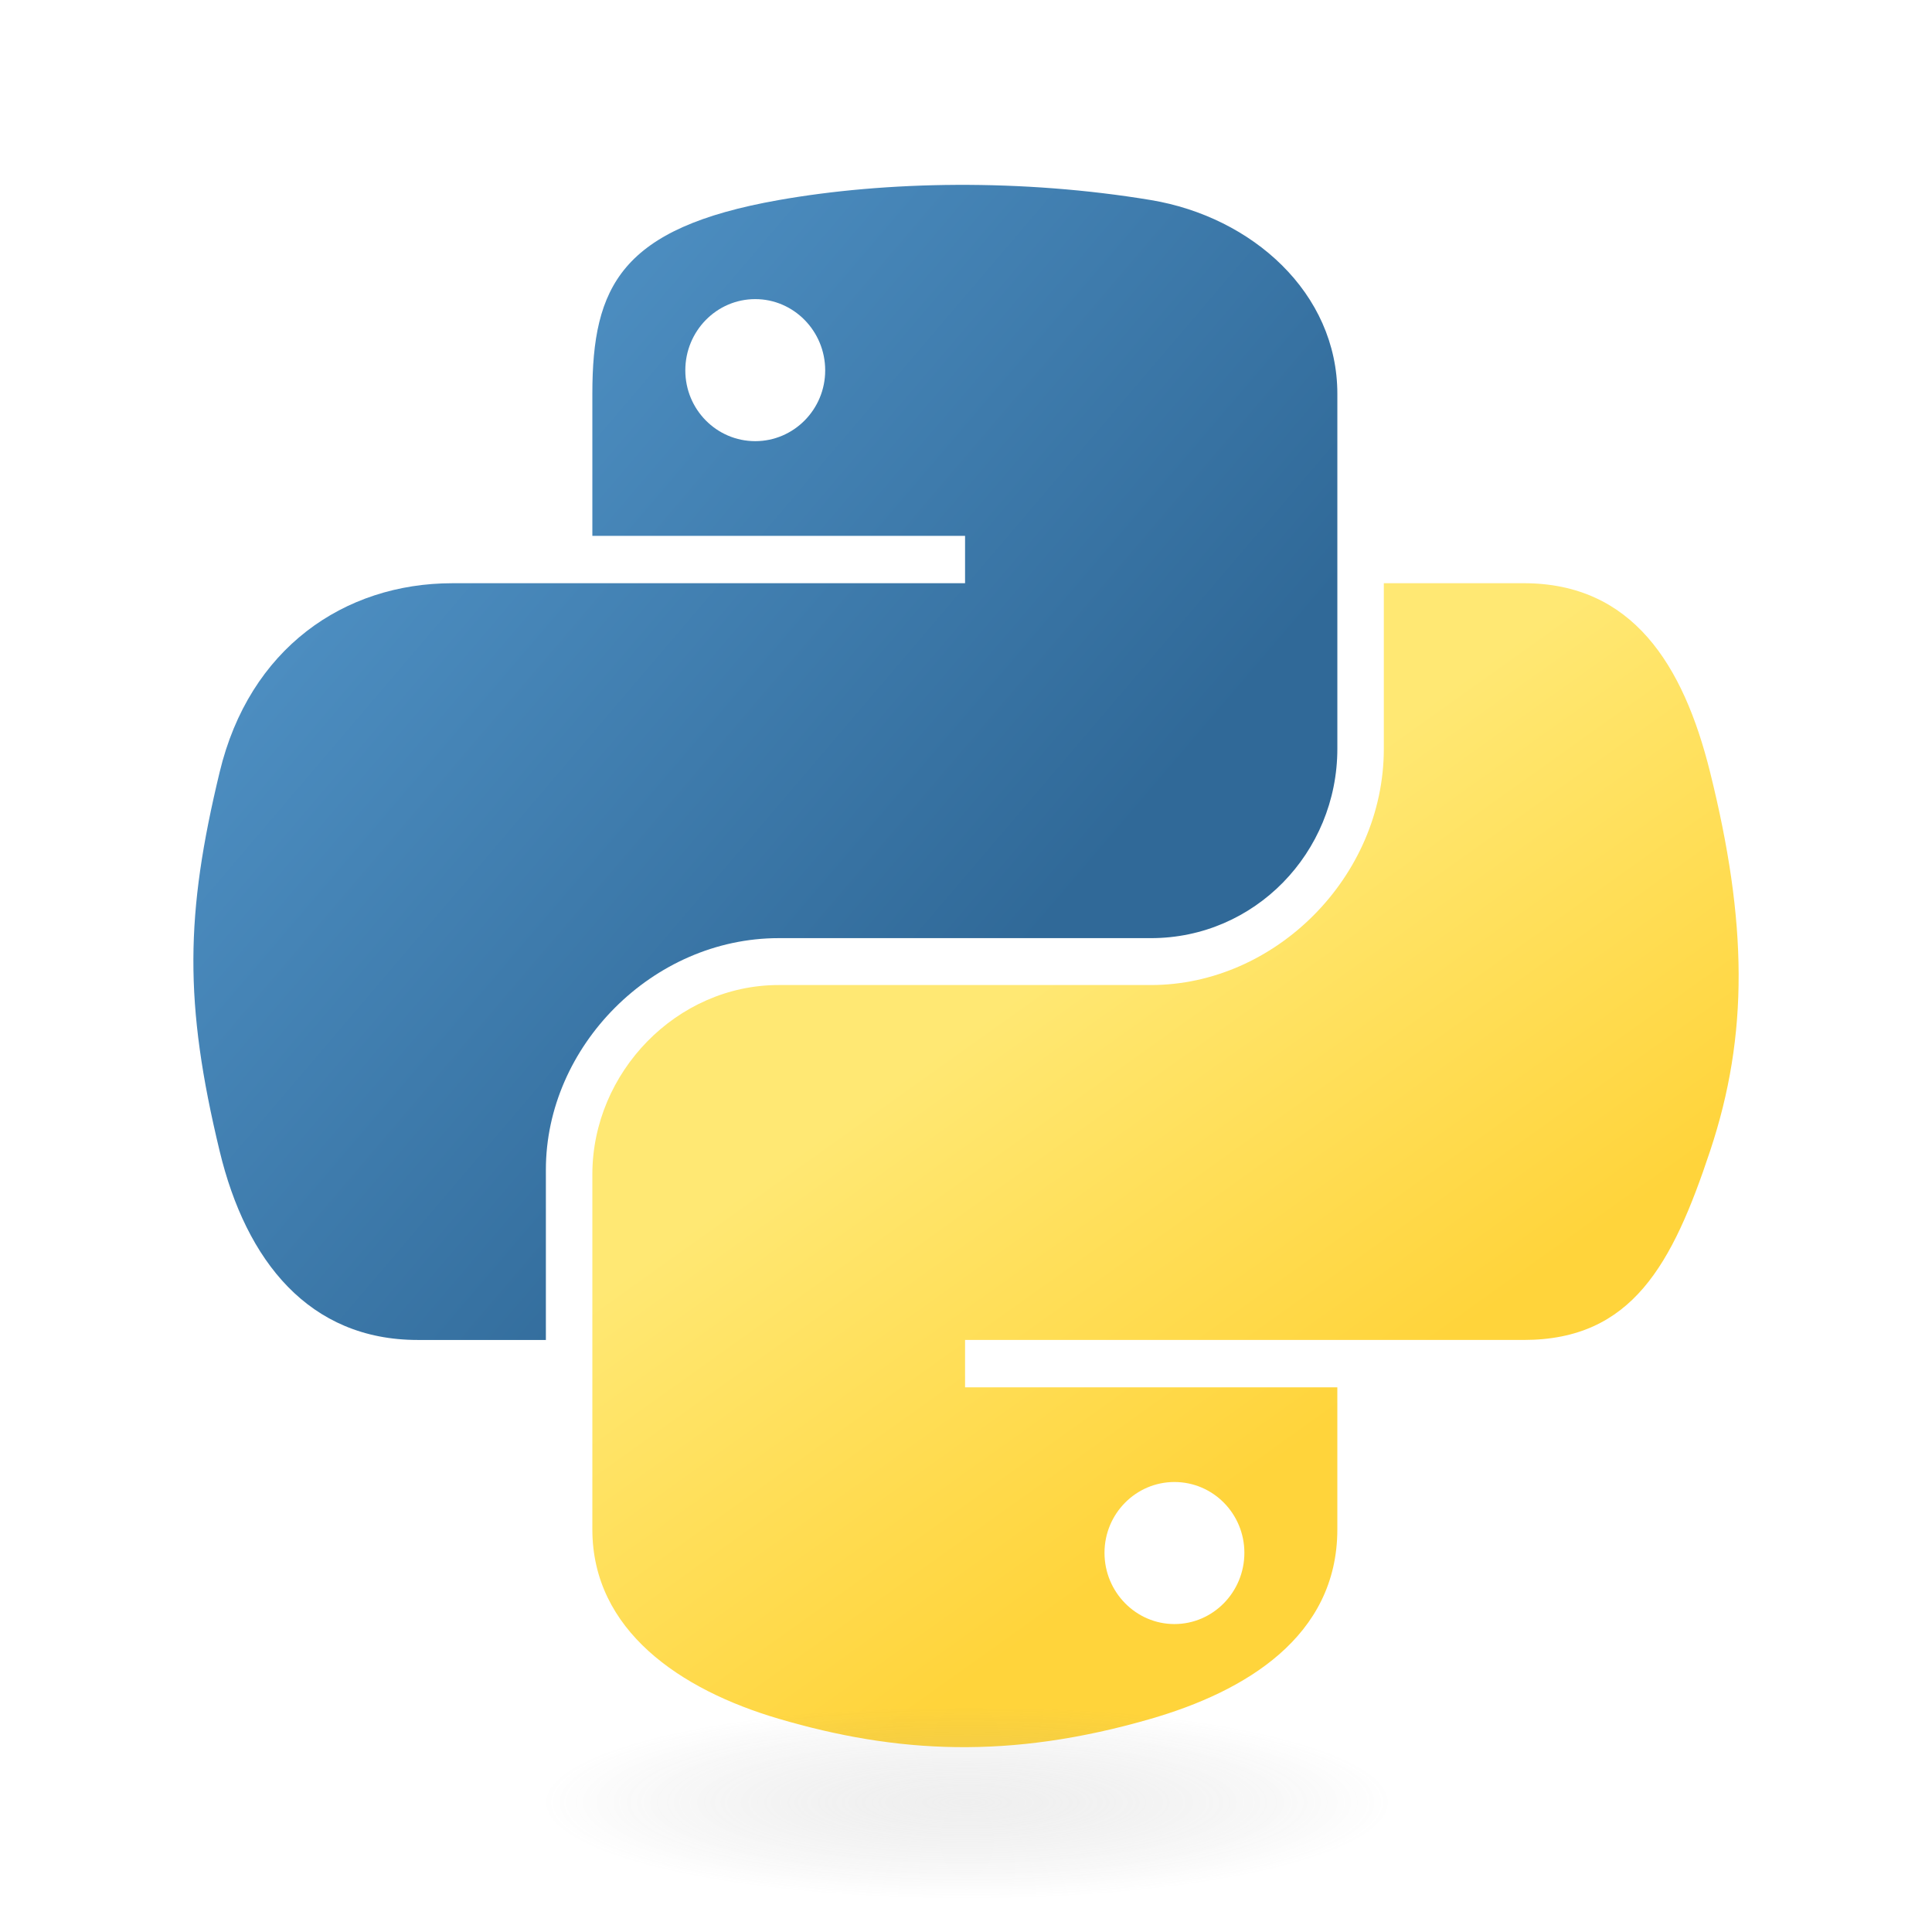
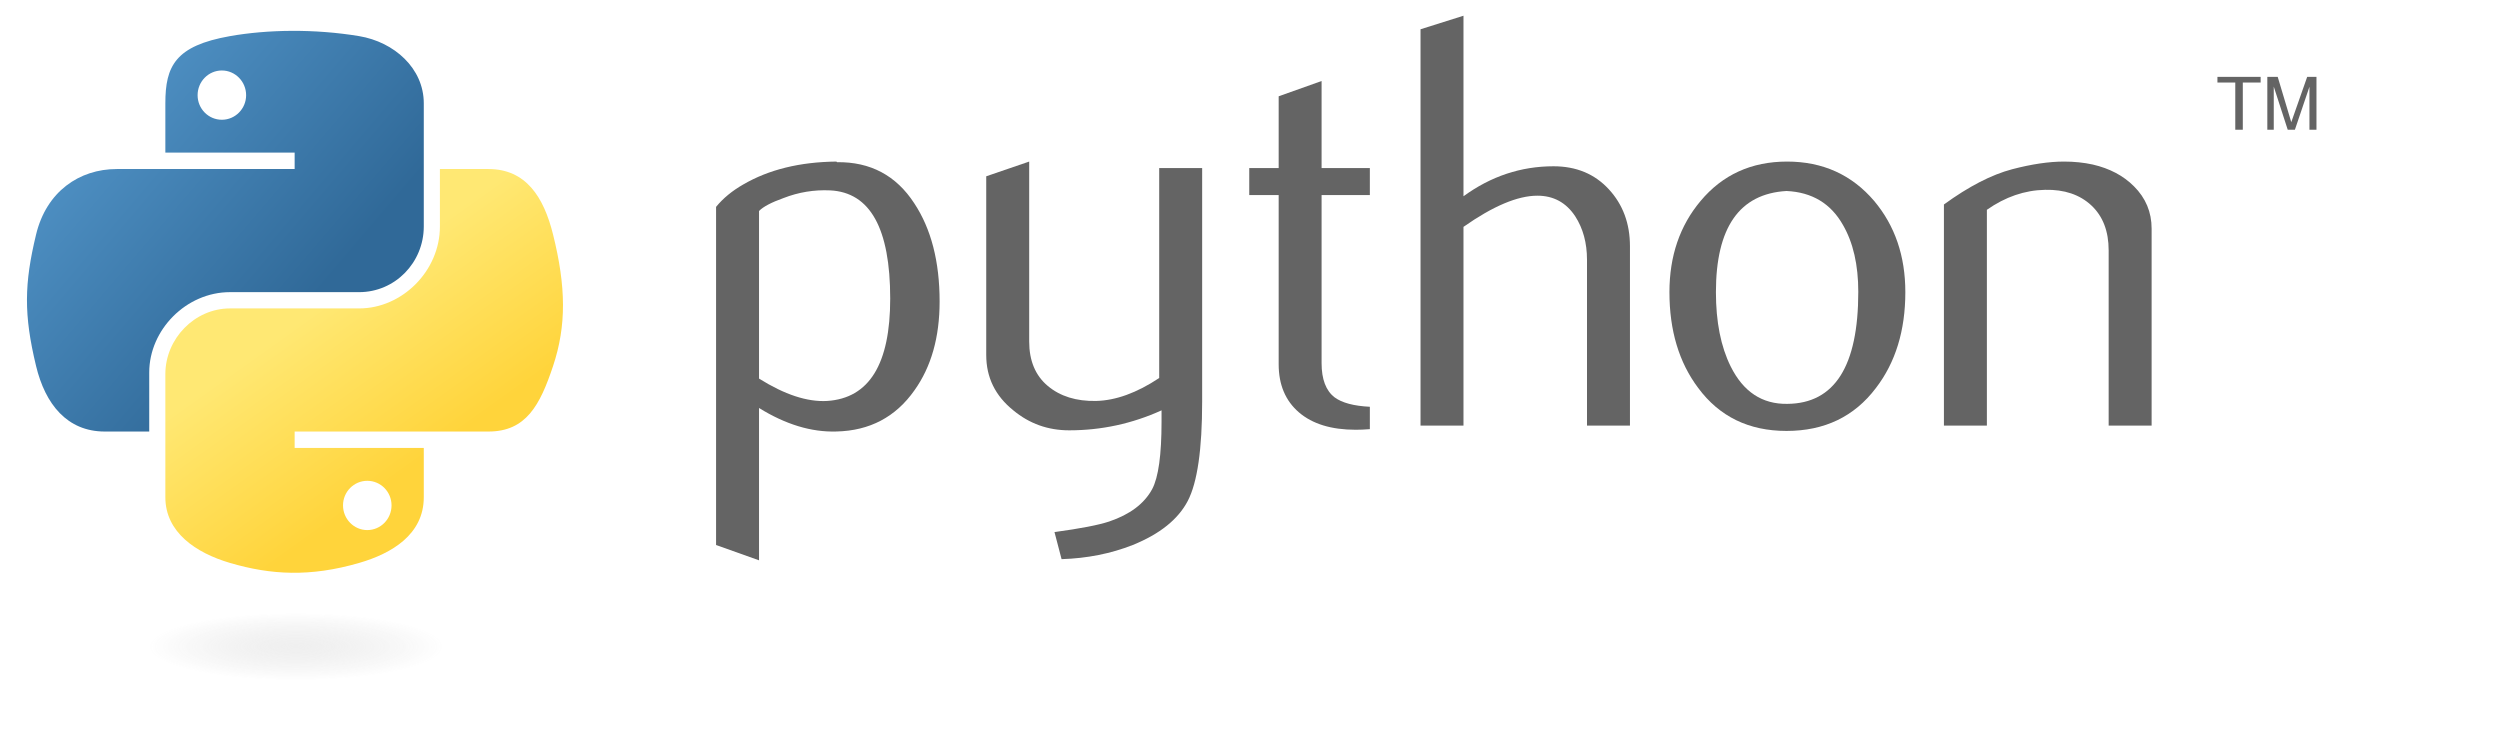
- <svg xmlns="http://www.w3.org/2000/svg" viewBox="0 0 128 128">
-   <linearGradient id="python-original-a" gradientUnits="userSpaceOnUse" x1="70.252" y1="1237.476" x2="170.659" y2="1151.089" gradientTransform="matrix(.563 0 0 -.568 -29.215 707.817)">
-     <stop offset="0" stop-color="#5A9FD4" />
-     <stop offset="1" stop-color="#306998" />
-   </linearGradient>
-   <linearGradient id="python-original-b" gradientUnits="userSpaceOnUse" x1="209.474" y1="1098.811" x2="173.62" y2="1149.537" gradientTransform="matrix(.563 0 0 -.568 -29.215 707.817)">
-     <stop offset="0" stop-color="#FFD43B" />
-     <stop offset="1" stop-color="#FFE873" />
-   </linearGradient>
-   <path fill="url(#python-original-a)" d="M63.391 1.988c-4.222.02-8.252.379-11.8 1.007-10.45 1.846-12.346 5.71-12.346 12.837v9.411h24.693v3.137H29.977c-7.176 0-13.46 4.313-15.426 12.521-2.268 9.405-2.368 15.275 0 25.096 1.755 7.311 5.947 12.519 13.124 12.519h8.491V67.234c0-8.151 7.051-15.34 15.426-15.34h24.665c6.866 0 12.346-5.654 12.346-12.548V15.833c0-6.693-5.646-11.72-12.346-12.837-4.244-.706-8.645-1.027-12.866-1.008zM50.037 9.557c2.55 0 4.634 2.117 4.634 4.721 0 2.593-2.083 4.69-4.634 4.69-2.56 0-4.633-2.097-4.633-4.69-.001-2.604 2.073-4.721 4.633-4.721z" transform="translate(0 10.26)" />
-   <path fill="url(#python-original-b)" d="M91.682 28.38v10.966c0 8.5-7.208 15.655-15.426 15.655H51.591c-6.756 0-12.346 5.783-12.346 12.549v23.515c0 6.691 5.818 10.628 12.346 12.547 7.816 2.297 15.312 2.713 24.665 0 6.216-1.801 12.346-5.423 12.346-12.547v-9.412H63.938v-3.138h37.012c7.176 0 9.852-5.005 12.348-12.519 2.578-7.735 2.467-15.174 0-25.096-1.774-7.145-5.161-12.521-12.348-12.521h-9.268zM77.809 87.927c2.561 0 4.634 2.097 4.634 4.692 0 2.602-2.074 4.719-4.634 4.719-2.55 0-4.633-2.117-4.633-4.719 0-2.595 2.083-4.692 4.633-4.692z" transform="translate(0 10.26)" />
-   <radialGradient id="python-original-c" cx="1825.678" cy="444.45" r="26.743" gradientTransform="matrix(0 -.24 -1.055 0 532.979 557.576)" gradientUnits="userSpaceOnUse">
-     <stop offset="0" stop-color="#B8B8B8" stop-opacity=".498" />
-     <stop offset="1" stop-color="#7F7F7F" stop-opacity="0" />
-   </radialGradient>
-   <path opacity=".444" fill="url(#python-original-c)" d="M97.309 119.597c0 3.543-14.816 6.416-33.091 6.416-18.276 0-33.092-2.873-33.092-6.416 0-3.544 14.815-6.417 33.092-6.417 18.275 0 33.091 2.872 33.091 6.417z" />
+ <svg xmlns="http://www.w3.org/2000/svg" xmlns:xlink="http://www.w3.org/1999/xlink" version="1.0" width="388.84pt" height="115.02pt" id="svg2">
+   <defs id="defs4">
+     <linearGradient id="linearGradient2795">
+       <stop style="stop-color:#b8b8b8;stop-opacity:0.498" offset="0" id="stop2797" />
+       <stop style="stop-color:#7f7f7f;stop-opacity:0" offset="1" id="stop2799" />
+     </linearGradient>
+     <linearGradient id="linearGradient2787">
+       <stop style="stop-color:#7f7f7f;stop-opacity:0.5" offset="0" id="stop2789" />
+       <stop style="stop-color:#7f7f7f;stop-opacity:0" offset="1" id="stop2791" />
+     </linearGradient>
+     <linearGradient id="linearGradient3676">
+       <stop style="stop-color:#b2b2b2;stop-opacity:0.5" offset="0" id="stop3678" />
+       <stop style="stop-color:#b3b3b3;stop-opacity:0" offset="1" id="stop3680" />
+     </linearGradient>
+     <linearGradient id="linearGradient3236">
+       <stop style="stop-color:#f4f4f4;stop-opacity:1" offset="0" id="stop3244" />
+       <stop style="stop-color:#ffffff;stop-opacity:1" offset="1" id="stop3240" />
+     </linearGradient>
+     <linearGradient id="linearGradient4671">
+       <stop style="stop-color:#ffd43b;stop-opacity:1" offset="0" id="stop4673" />
+       <stop style="stop-color:#ffe873;stop-opacity:1" offset="1" id="stop4675" />
+     </linearGradient>
+     <linearGradient id="linearGradient4689">
+       <stop style="stop-color:#5a9fd4;stop-opacity:1" offset="0" id="stop4691" />
+       <stop style="stop-color:#306998;stop-opacity:1" offset="1" id="stop4693" />
+     </linearGradient>
+     <linearGradient x1="224.24" y1="144.757" x2="-65.309" y2="144.757" id="linearGradient2987" xlink:href="#linearGradient4671" gradientUnits="userSpaceOnUse" gradientTransform="translate(100.2702,99.61116)" />
+     <linearGradient x1="172.942" y1="77.476" x2="26.67" y2="76.313" id="linearGradient2990" xlink:href="#linearGradient4689" gradientUnits="userSpaceOnUse" gradientTransform="translate(100.2702,99.61116)" />
+     <linearGradient x1="172.942" y1="77.476" x2="26.67" y2="76.313" id="linearGradient2587" xlink:href="#linearGradient4689" gradientUnits="userSpaceOnUse" gradientTransform="translate(100.2702,99.61116)" />
+     <linearGradient x1="224.24" y1="144.757" x2="-65.309" y2="144.757" id="linearGradient2589" xlink:href="#linearGradient4671" gradientUnits="userSpaceOnUse" gradientTransform="translate(100.2702,99.61116)" />
+     <linearGradient x1="172.942" y1="77.476" x2="26.67" y2="76.313" id="linearGradient2248" xlink:href="#linearGradient4689" gradientUnits="userSpaceOnUse" gradientTransform="translate(100.2702,99.61116)" />
+     <linearGradient x1="224.24" y1="144.757" x2="-65.309" y2="144.757" id="linearGradient2250" xlink:href="#linearGradient4671" gradientUnits="userSpaceOnUse" gradientTransform="translate(100.2702,99.61116)" />
+     <linearGradient x1="224.24" y1="144.757" x2="-65.309" y2="144.757" id="linearGradient2255" xlink:href="#linearGradient4671" gradientUnits="userSpaceOnUse" gradientTransform="matrix(0.562541,0,0,0.567972,-11.5974,-7.60954)" />
+     <linearGradient x1="172.942" y1="76.176" x2="26.67" y2="76.313" id="linearGradient2258" xlink:href="#linearGradient4689" gradientUnits="userSpaceOnUse" gradientTransform="matrix(0.562541,0,0,0.567972,-11.5974,-7.60954)" />
+     <radialGradient cx="61.519" cy="132.286" r="29.037" fx="61.519" fy="132.286" id="radialGradient2801" xlink:href="#linearGradient2795" gradientUnits="userSpaceOnUse" gradientTransform="matrix(1,0,0,0.177966,0,108.7434)" />
+     <linearGradient x1="150.961" y1="192.352" x2="112.031" y2="137.273" id="linearGradient1475" xlink:href="#linearGradient4671" gradientUnits="userSpaceOnUse" gradientTransform="matrix(0.562541,0,0,0.567972,-9.399749,-5.305317)" />
+     <linearGradient x1="26.649" y1="20.604" x2="135.665" y2="114.398" id="linearGradient1478" xlink:href="#linearGradient4689" gradientUnits="userSpaceOnUse" gradientTransform="matrix(0.562541,0,0,0.567972,-9.399749,-5.305317)" />
+     <radialGradient cx="61.519" cy="132.286" r="29.037" fx="61.519" fy="132.286" id="radialGradient1480" xlink:href="#linearGradient2795" gradientUnits="userSpaceOnUse" gradientTransform="matrix(2.382716e-8,-0.296405,1.43676,4.683673e-7,-128.544,150.5202)" />
+   </defs>
+   <g id="g2303">
+     <path id="path46" style="fill:#646464;fill-opacity:1" d="M 184.613,61.929 C 184.613,47.367 180.461,39.891 172.157,39.482 C 168.852,39.326 165.626,39.852 162.488,41.071 C 159.983,41.967 158.296,42.854 157.409,43.751 L 157.409,78.509 C 162.721,81.843 167.439,83.392 171.552,83.149 C 180.256,82.574 184.613,75.507 184.613,61.929 z M 194.858,62.534 C 194.858,69.932 193.123,76.072 189.633,80.956 C 185.744,86.482 180.354,89.328 173.463,89.484 C 168.268,89.65 162.916,88.022 157.409,84.611 L 157.409,116.201 L 148.5,113.024 L 148.5,42.903 C 149.963,41.11 151.844,39.57 154.125,38.263 C 159.427,35.174 165.87,33.585 173.453,33.507 L 173.58,33.634 C 180.51,33.546 185.851,36.392 189.604,42.162 C 193.103,47.455 194.858,54.239 194.858,62.534 z " />
+     <path id="path48" style="fill:#646464;fill-opacity:1" d="M 249.305,83.266 C 249.305,93.188 248.311,100.06 246.322,103.881 C 244.324,107.702 240.523,110.753 234.908,113.024 C 230.357,114.817 225.434,115.792 220.151,115.957 L 218.68,110.343 C 224.05,109.612 227.832,108.881 230.025,108.15 C 234.343,106.688 237.306,104.446 238.934,101.444 C 240.24,98.998 240.883,94.329 240.883,87.418 L 240.883,85.098 C 234.791,87.866 228.407,89.241 221.73,89.241 C 217.344,89.241 213.475,87.866 210.141,85.098 C 206.398,82.086 204.527,78.265 204.527,73.636 L 204.527,36.558 L 213.436,33.507 L 213.436,70.828 C 213.436,74.815 214.722,77.885 217.295,80.039 C 219.869,82.194 223.202,83.227 227.286,83.149 C 231.37,83.061 235.747,81.482 240.396,78.392 L 240.396,34.852 L 249.305,34.852 L 249.305,83.266 z " />
+     <path id="path50" style="fill:#646464;fill-opacity:1" d="M 284.082,88.997 C 283.02,89.085 282.045,89.124 281.149,89.124 C 276.109,89.124 272.181,87.925 269.374,85.517 C 266.577,83.11 265.173,79.786 265.173,75.546 L 265.173,40.457 L 259.071,40.457 L 259.071,34.852 L 265.173,34.852 L 265.173,19.968 L 274.072,16.8 L 274.072,34.852 L 284.082,34.852 L 284.082,40.457 L 274.072,40.457 L 274.072,75.302 C 274.072,78.646 274.969,81.014 276.762,82.398 C 278.302,83.539 280.749,84.192 284.082,84.357 L 284.082,88.997 z " />
+     <path id="path52" style="fill:#646464;fill-opacity:1" d="M 338.023,88.266 L 329.114,88.266 L 329.114,53.878 C 329.114,50.379 328.295,47.367 326.668,44.852 C 324.786,42.006 322.174,40.583 318.821,40.583 C 314.737,40.583 309.63,42.737 303.499,47.046 L 303.499,88.266 L 294.59,88.266 L 294.59,6.069 L 303.499,3.262 L 303.499,40.7 C 309.191,36.558 315.41,34.482 322.164,34.482 C 326.882,34.482 330.703,36.07 333.627,39.238 C 336.561,42.406 338.023,46.354 338.023,51.071 L 338.023,88.266 L 338.023,88.266 z " />
+     <path id="path54" style="fill:#646464;fill-opacity:1" d="M 385.374,60.526 C 385.374,54.931 384.312,50.311 382.197,46.656 C 379.682,42.201 375.773,39.852 370.49,39.609 C 360.724,40.174 355.85,47.172 355.85,60.584 C 355.85,66.735 356.864,71.871 358.911,75.994 C 361.523,81.248 365.441,83.841 370.666,83.753 C 380.471,83.675 385.374,75.936 385.374,60.526 z M 395.131,60.584 C 395.131,68.548 393.094,75.176 389.029,80.468 C 384.555,86.395 378.376,89.367 370.49,89.367 C 362.673,89.367 356.581,86.395 352.185,80.468 C 348.199,75.176 346.21,68.548 346.21,60.584 C 346.21,53.099 348.365,46.802 352.673,41.675 C 357.225,36.236 363.209,33.507 370.607,33.507 C 378.005,33.507 384.029,36.236 388.669,41.675 C 392.977,46.802 395.131,53.099 395.131,60.584 z " />
+     <path id="path56" style="fill:#646464;fill-opacity:1" d="M 446.206,88.266 L 437.297,88.266 L 437.297,51.929 C 437.297,47.942 436.098,44.833 433.7,42.591 C 431.303,40.359 428.105,39.277 424.119,39.365 C 419.889,39.443 415.863,40.827 412.042,43.507 L 412.042,88.266 L 403.133,88.266 L 403.133,42.406 C 408.26,38.673 412.978,36.236 417.286,35.096 C 421.351,34.033 424.938,33.507 428.028,33.507 C 430.143,33.507 432.131,33.712 434.002,34.121 C 437.502,34.93 440.348,36.431 442.541,38.634 C 444.987,41.071 446.206,43.995 446.206,47.416 L 446.206,88.266 z " />
+     <path id="path1948" style="fill:url(#linearGradient1478);fill-opacity:1" d="M 60.51,6.398 C 55.927,6.419 51.549,6.81 47.698,7.492 C 36.351,9.496 34.291,13.692 34.291,21.429 L 34.291,31.648 L 61.104,31.648 L 61.104,35.054 L 34.291,35.054 L 24.229,35.054 C 16.436,35.054 9.613,39.738 7.479,48.648 C 5.017,58.861 4.908,65.234 7.479,75.898 C 9.385,83.836 13.936,89.492 21.729,89.492 L 30.948,89.492 L 30.948,77.242 C 30.948,68.392 38.605,60.585 47.698,60.585 L 74.479,60.585 C 81.934,60.585 87.885,54.447 87.885,46.96 L 87.885,21.429 C 87.885,14.163 81.755,8.704 74.479,7.492 C 69.873,6.725 65.094,6.377 60.51,6.398 z M 46.01,14.617 C 48.78,14.617 51.041,16.915 51.041,19.742 C 51.041,22.558 48.78,24.835 46.01,24.835 C 43.231,24.835 40.979,22.558 40.979,19.742 C 40.979,16.915 43.231,14.617 46.01,14.617 z " />
+     <path id="path1950" style="fill:url(#linearGradient1475);fill-opacity:1" d="M 91.229,35.054 L 91.229,46.96 C 91.229,56.191 83.403,63.96 74.479,63.96 L 47.698,63.96 C 40.362,63.96 34.291,70.239 34.291,77.585 L 34.291,103.117 C 34.291,110.383 40.61,114.657 47.698,116.742 C 56.185,119.237 64.324,119.688 74.479,116.742 C 81.229,114.787 87.885,110.854 87.885,103.117 L 87.885,92.898 L 61.104,92.898 L 61.104,89.492 L 87.885,89.492 L 101.291,89.492 C 109.084,89.492 111.988,84.056 114.698,75.898 C 117.497,67.499 117.378,59.422 114.698,48.648 C 112.772,40.891 109.094,35.054 101.291,35.054 L 91.229,35.054 z M 76.166,99.71 C 78.946,99.71 81.198,101.988 81.198,104.804 C 81.198,107.631 78.946,109.929 76.166,109.929 C 73.397,109.929 71.135,107.631 71.135,104.804 C 71.135,101.988 73.397,99.71 76.166,99.71 z " />
+     <path id="text3004" style="font-size:15.164px;font-style:normal;font-weight:normal;line-height:125%;fill:#646464;fill-opacity:1;stroke:none;stroke-width:1px;stroke-linecap:butt;stroke-linejoin:miter;stroke-opacity:1;font-family:Bitstream Vera Sans" d="M 463.554,26.909 L 465.116,26.909 L 465.116,17.113 L 468.816,17.113 L 468.816,15.945 L 459.854,15.945 L 459.854,17.113 L 463.554,17.113 L 463.554,26.909 M 470.201,26.909 L 471.536,26.909 L 471.536,17.962 L 474.432,26.908 L 475.918,26.908 L 478.936,17.993 L 478.936,26.909 L 480.392,26.909 L 480.392,15.945 L 478.466,15.945 L 475.168,25.338 L 472.355,15.945 L 470.201,15.945 L 470.201,26.909" />
+     <path id="path1894" style="opacity:0.444;fill:url(#radialGradient1480);fill-opacity:1;fill-rule:nonzero;stroke:none;stroke-width:20;stroke-miterlimit:4;stroke-dasharray:none;stroke-opacity:1" transform="matrix(0.73406,0,0,0.809524,16.24958,27.00935)" d="M 110.467 132.286 A 48.948 8.607 0 1 1  12.571,132.286 A 48.948 8.607 0 1 1  110.467 132.286 z" />
+   </g>
</svg>
